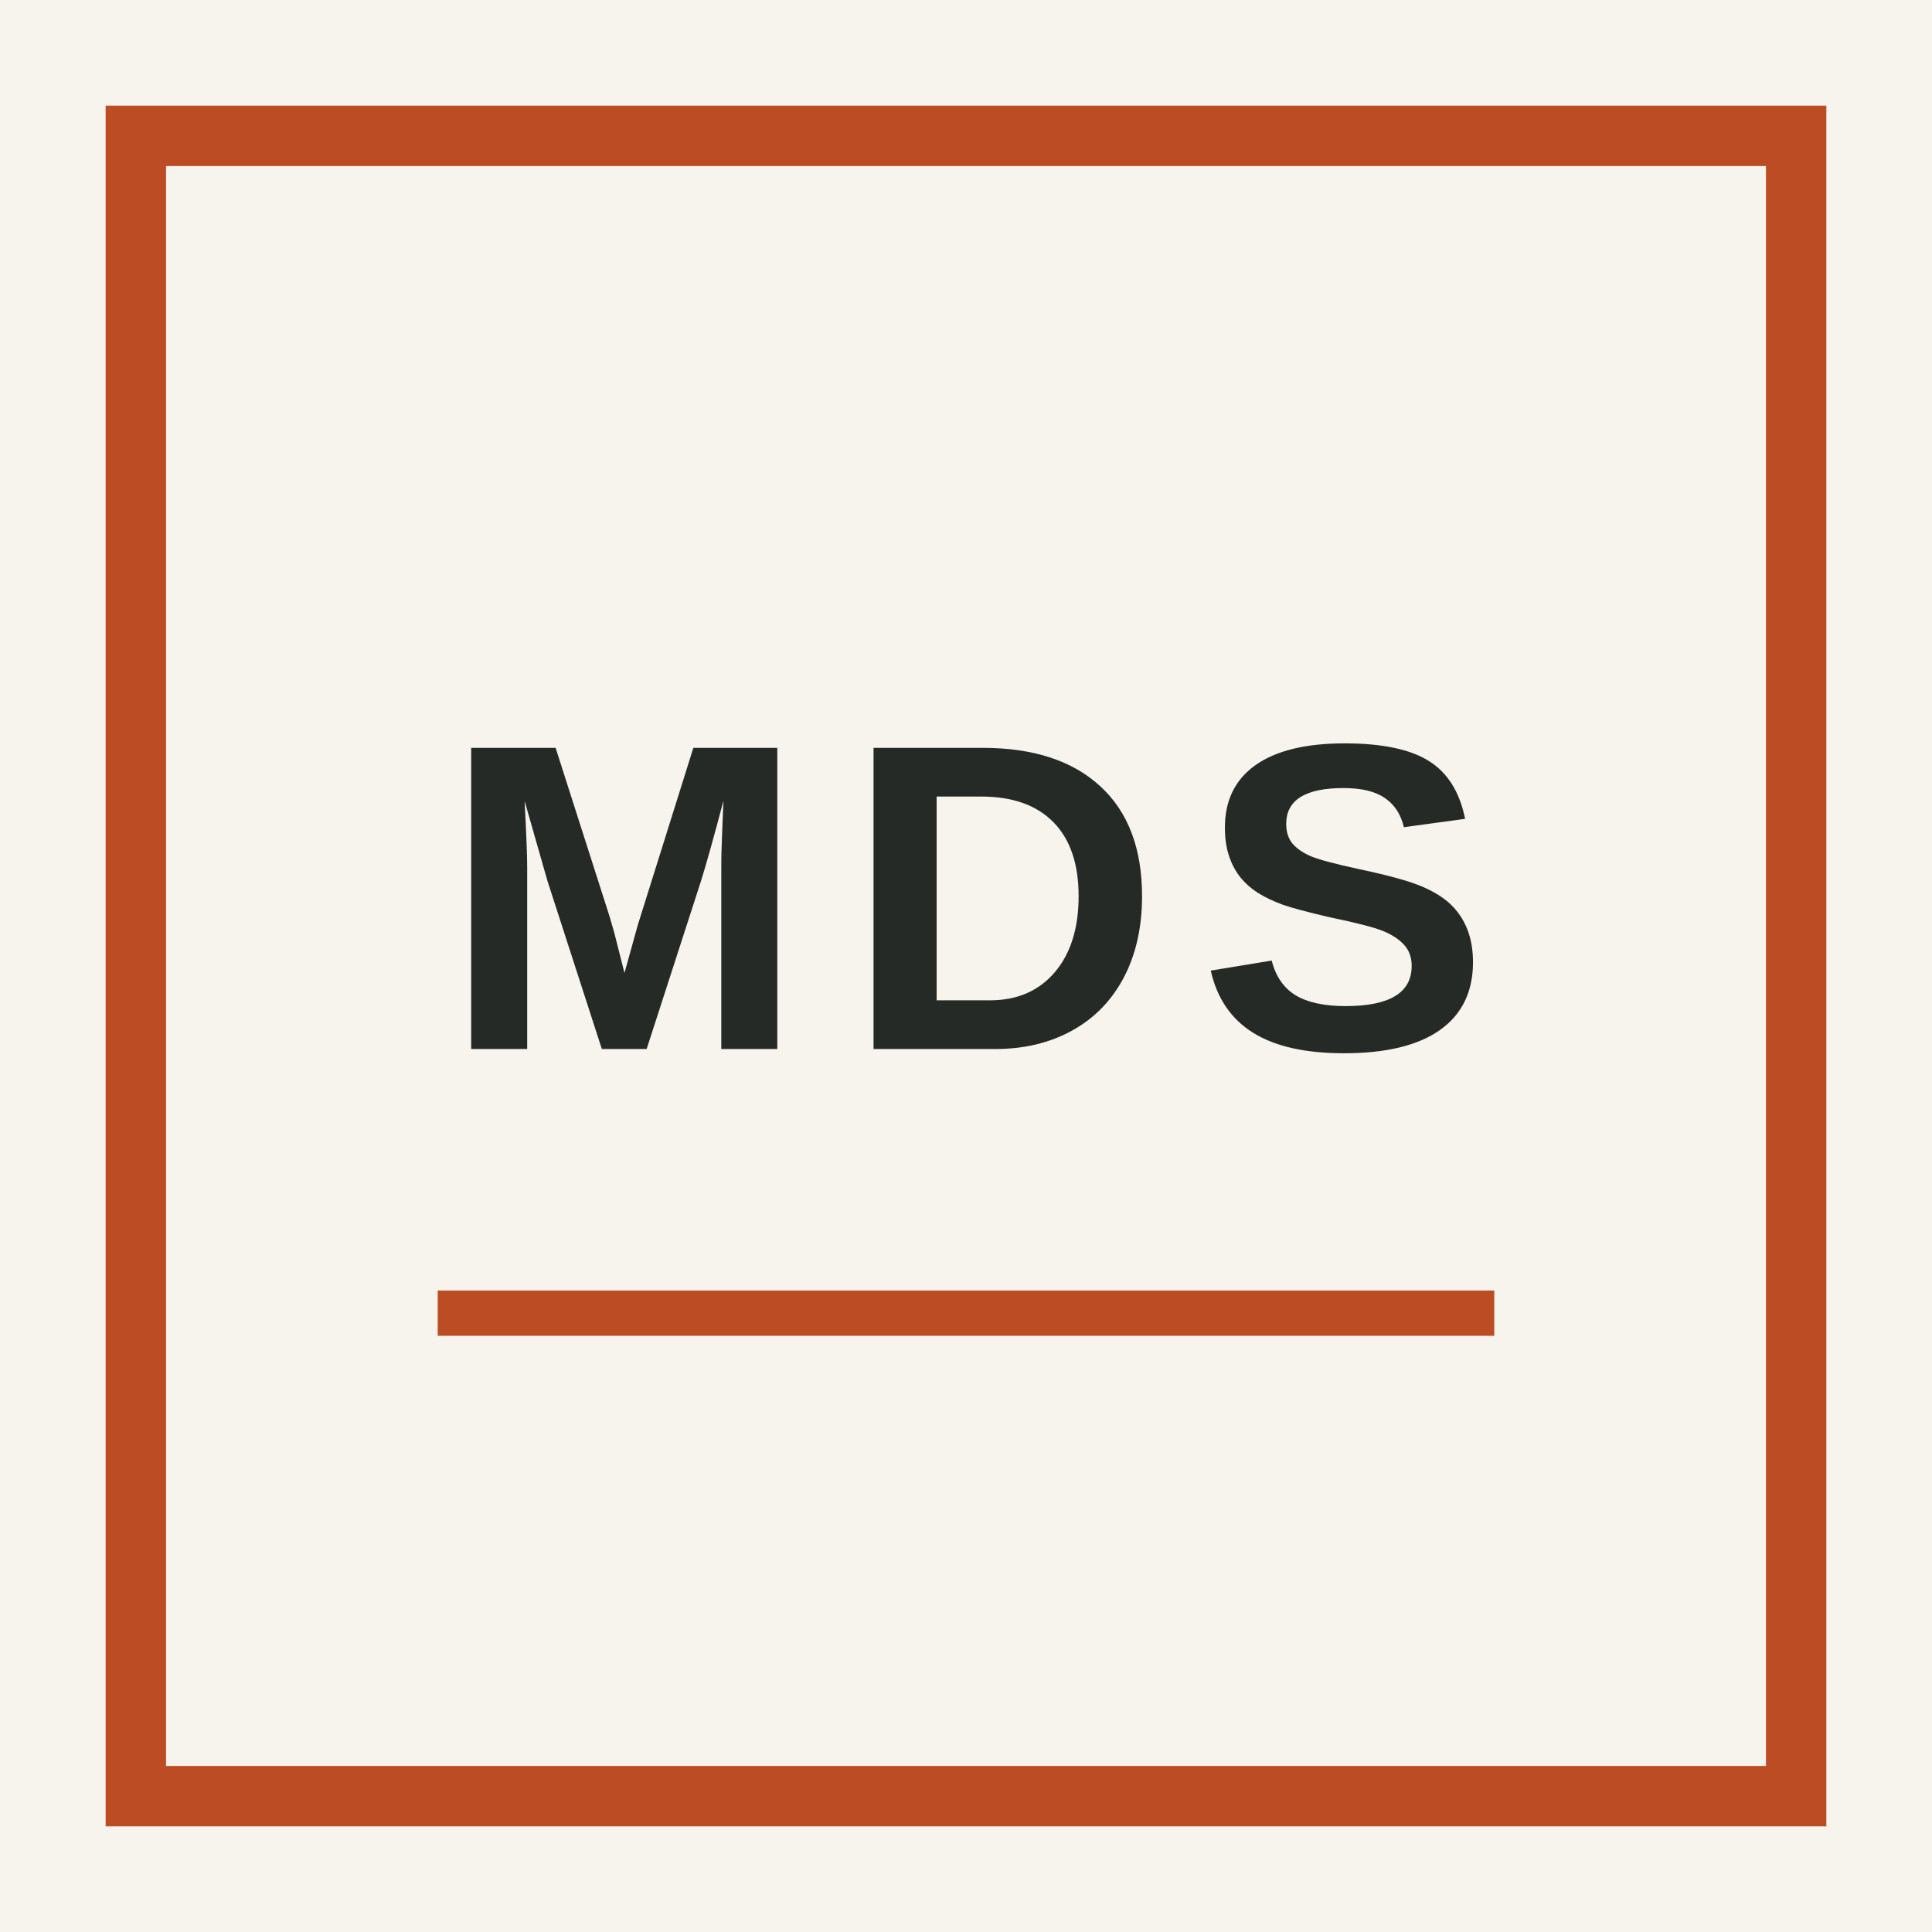
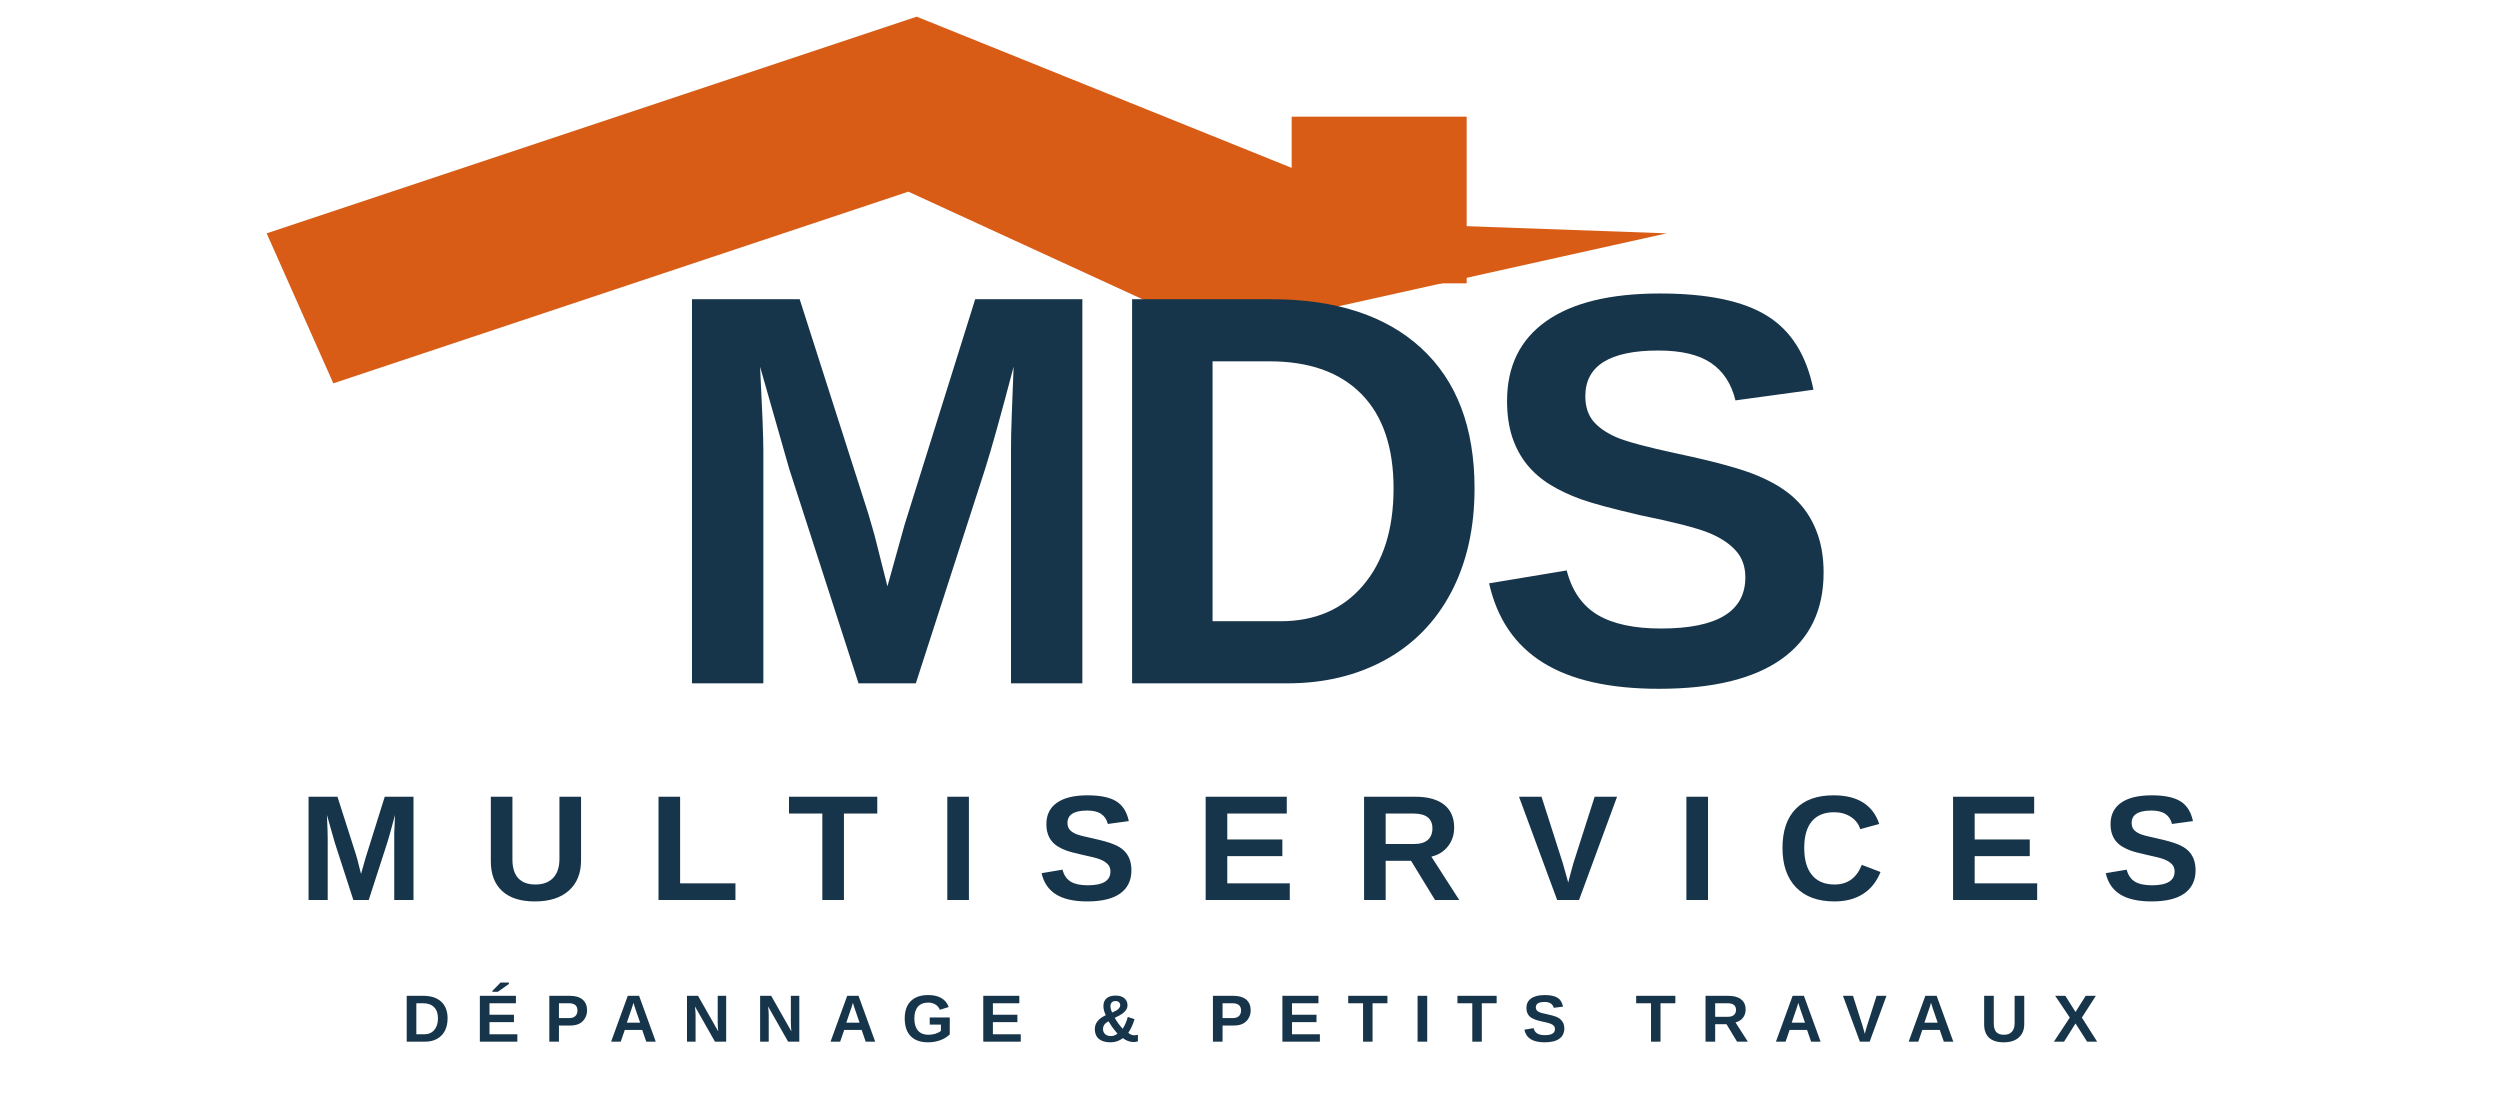
- <svg xmlns="http://www.w3.org/2000/svg" viewBox="0 0 256 256" role="img" aria-labelledby="title desc">
-   <rect width="256" height="256" fill="#f7f4ee" />
-   <rect x="18" y="18" width="220" height="220" fill="none" stroke="#bc4c23" stroke-width="8" />
-   <text x="128" y="139" text-anchor="middle" font-family="Arial, Helvetica, sans-serif" font-size="58" font-weight="700" letter-spacing="5" fill="#262a27">MDS</text>
-   <path d="M58 174h140" stroke="#bc4c23" stroke-width="6" />
+ <svg xmlns="http://www.w3.org/2000/svg" viewBox="60 0 300 132" role="img" aria-labelledby="title desc">
+   <path d="M92 28 170 2l62 25 28 1-54 12-37-17-69 23z" fill="#d85b16" />
+   <path d="M215 14h21v20h-21z" fill="#d85b16" />
+   <text x="210" y="82" text-anchor="middle" font-family="Arial, Helvetica, sans-serif" font-size="67" font-weight="800" letter-spacing="-3" fill="#17354a">MDS</text>
+   <text x="210" y="108" text-anchor="middle" font-family="Arial, Helvetica, sans-serif" font-size="18" font-weight="700" letter-spacing="7" fill="#17354a">MULTISERVICES</text>
+   <text x="210" y="125" text-anchor="middle" font-family="Arial, Helvetica, sans-serif" font-size="8" font-weight="700" letter-spacing="3" fill="#17354a">DÉPANNAGE &amp; PETITS TRAVAUX</text>
</svg>
